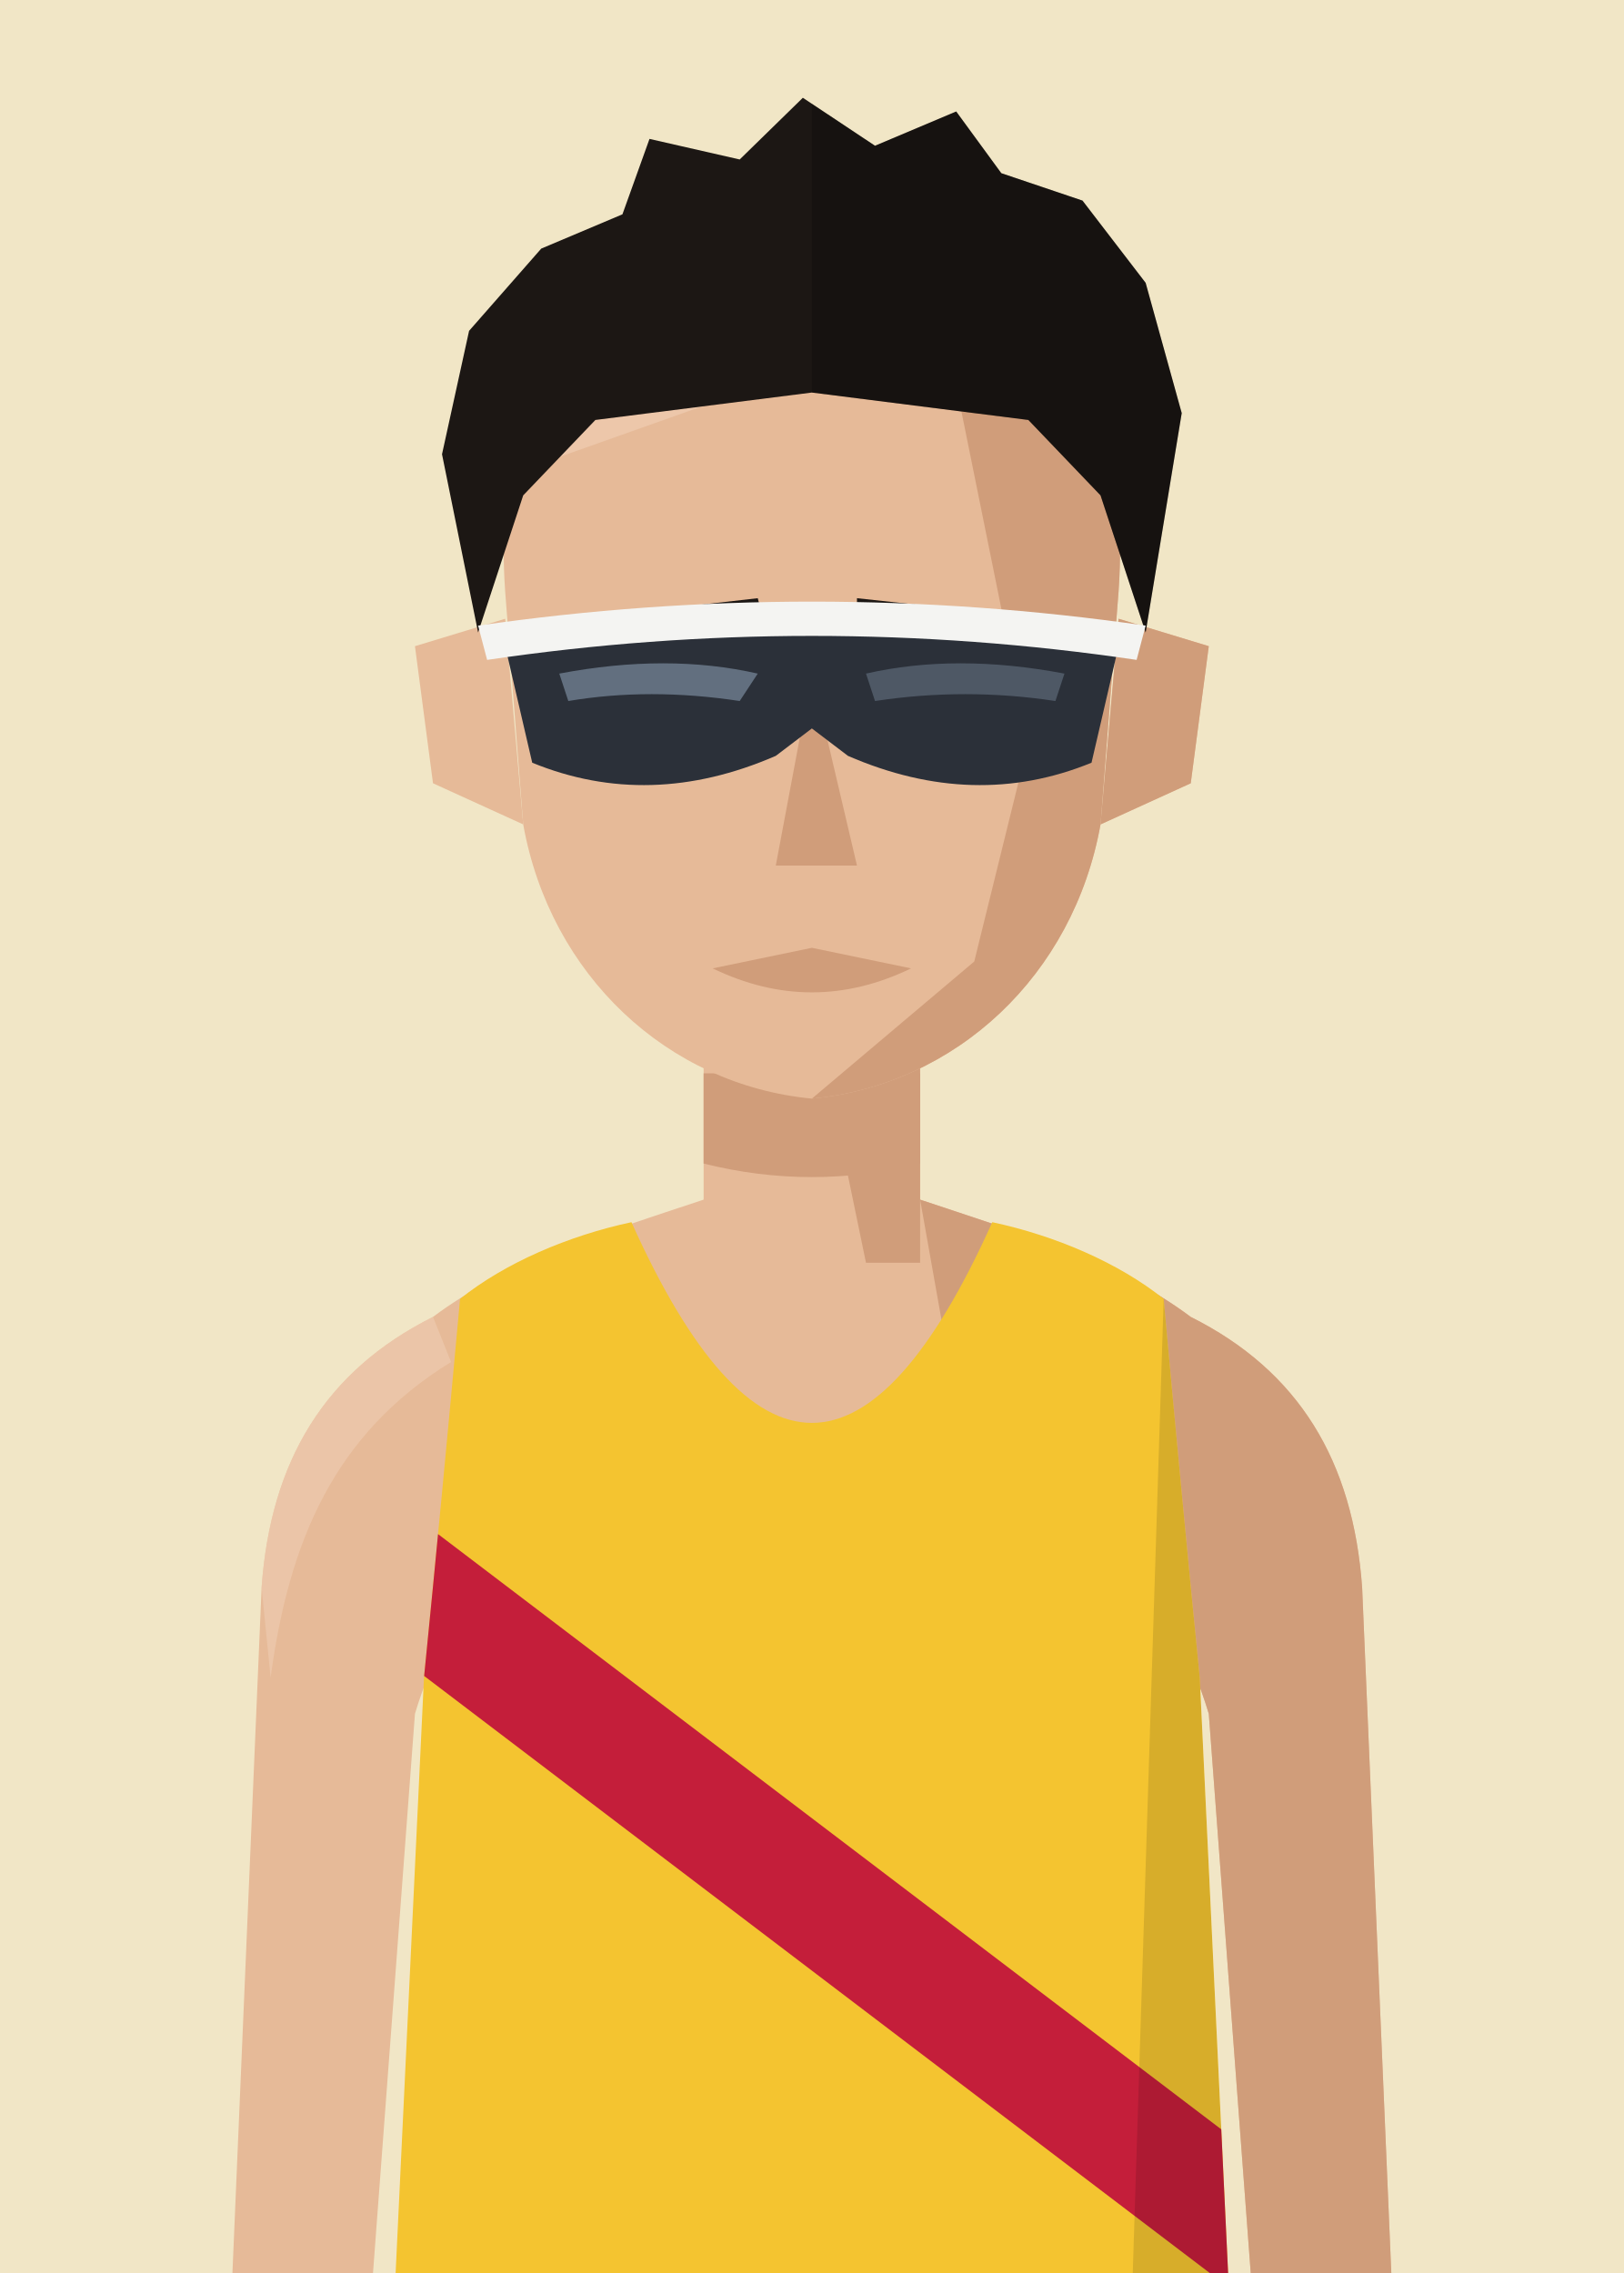
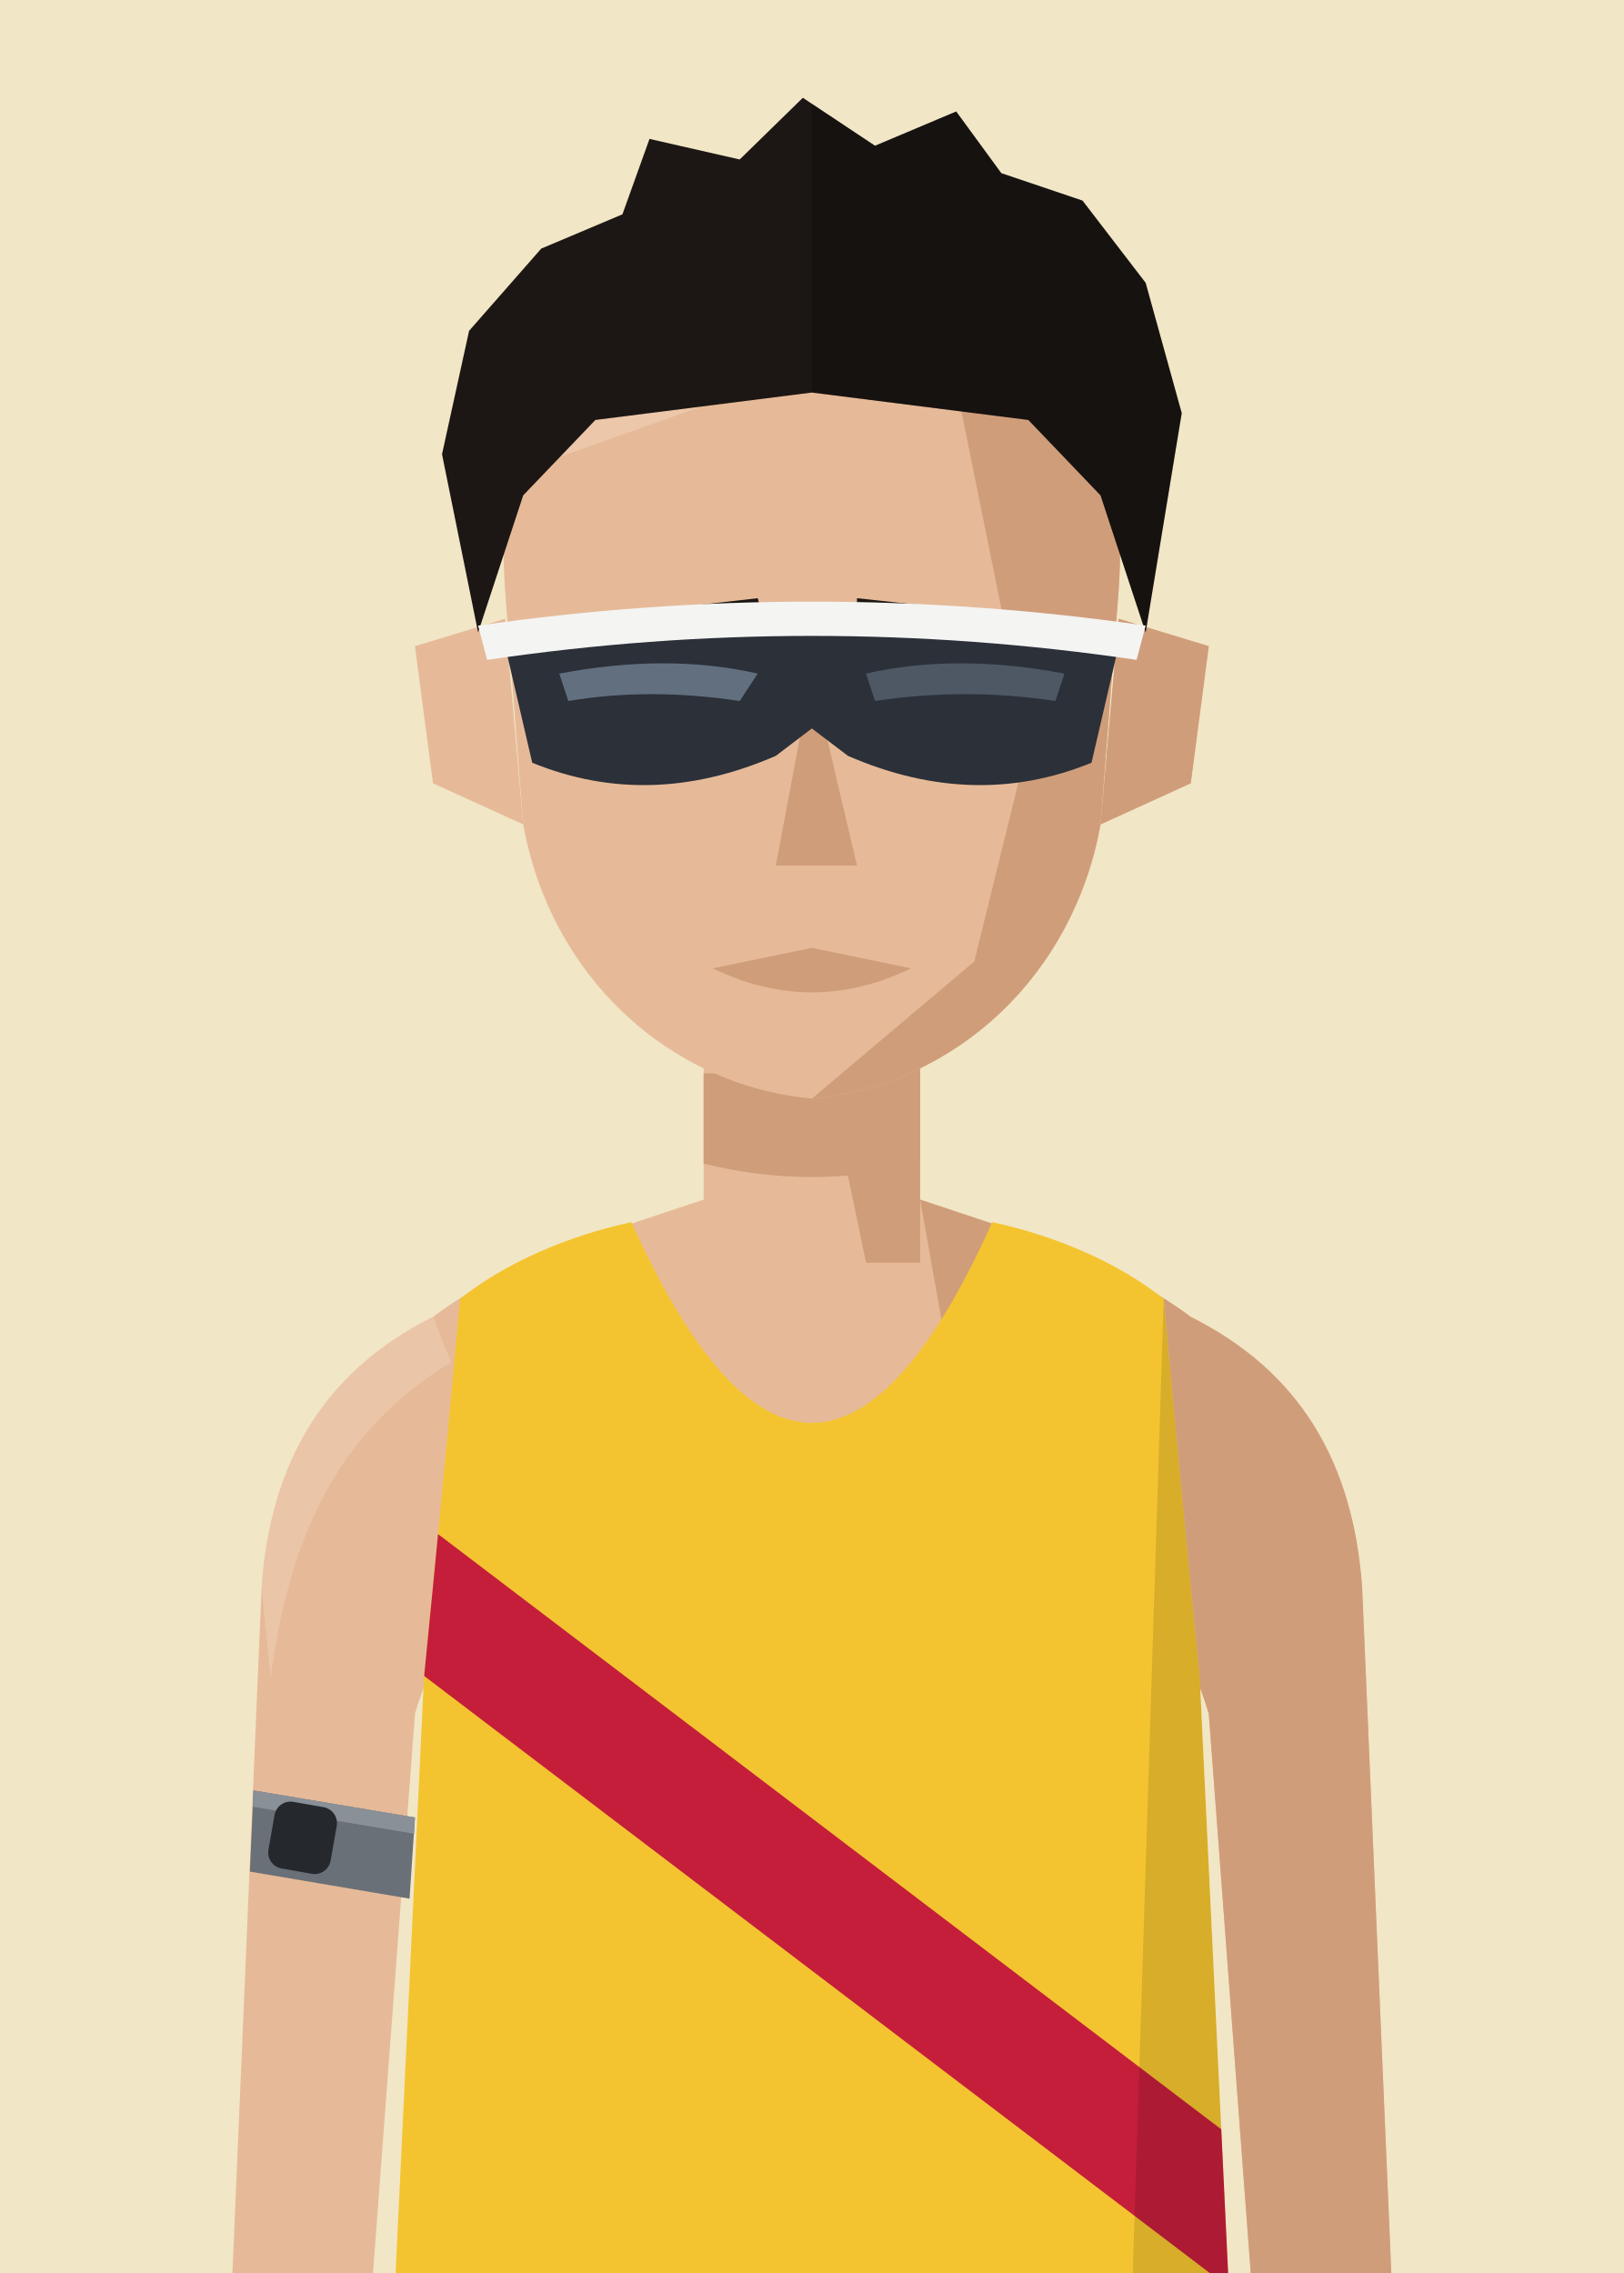
<svg xmlns="http://www.w3.org/2000/svg" viewBox="10 20 180 252">
  <defs>
    <clipPath id="vf">
      <path d="M53,330 L57,246 Q59,226 61,204 C66,200 73,197 80,195.5 Q100,240 120,195.5 C127,197 134,200 139,204 Q141,226 143,246 L147,330 Z" />
    </clipPath>
    <clipPath id="hf">
      <path d="M66,96 C64,58 80,40 100,40 C120,40 136,58 134,96 L132,130 C129,152 116,168 100,170 C84,168 71,152 68,130 Z" />
    </clipPath>
    <clipPath id="rf">
      <rect x="100" y="0" width="100" height="300" />
    </clipPath>
    <clipPath id="ef">
      <path d="M76,112 Q85,105 94,112 Q85,117 76,112 Z" />
      <path d="M106,112 Q115,105 124,112 Q115,117 106,112 Z" />
    </clipPath>
    <clipPath id="cf">
      <rect x="0" y="92" width="200" height="300" />
    </clipPath>
  </defs>
  <rect width="200" height="280" fill="#F1E6C6" />
  <g transform="translate(0,-40)">
    <rect x="88" y="171" width="24" height="37" fill="#E6BA98" />
    <path d="M88,193 C76,197 66,200 58,206 C46,212 40,222 39,236 L35,330 L50,330 L56,250 Q59,240 64,238 L136,238 Q141,240 144,250 L150,330 L165,330 L161,236 C160,222 154,212 142,206 C134,200 124,197 112,193" fill="#E6BA98" />
    <g fill="#D09D7A">
      <path d="M112,193 C124,197 134,200 142,206 C154,212 160,222 161,236 L165,330 L150,330 L144,250 Q141,240 136,238 L120,238 Z" />
      <path d="M58,206 C46,212 40,222 39,236 L40,246 C42,231 47,219 60,211 Z" fill="#EFCDB2" opacity=".6" />
      <polygon points="100,171 112,171 112,200 106,200" />
      <path d="M88,179 L112,179 L112,189 Q100,192 88,189 Z" />
    </g>
+     <path d="M38.1,258.5 L56,261.5 L55.4,270.5 L37.7,267.5 Z" fill="#6A7078" />
+     <path d="M38.1,258.5 L56,261.5 L55.9,263.3 L38,260.3 Z" fill="#8A9098" />
+     <rect x="40" y="260" width="7" height="7.5" rx="1.8" transform="rotate(10 43.5 264)" fill="#25282C" />
    <g transform="translate(0,83) scale(1,0.76) translate(0,-40)">
      <g fill="#E6BA98">
        <path d="M66,100 L56,104 L58,124 L68,130 Z" />
        <path d="M134,100 L144,104 L142,124 L132,130 Z" />
        <path d="M66,96 C64,58 80,40 100,40 C120,40 136,58 134,96 L132,130 C129,152 116,168 100,170 C84,168 71,152 68,130 Z" />
      </g>
      <path d="M134,100 L144,104 L142,124 L132,130 Z" fill="#D09D7A" />
      <g clip-path="url(#hf)">
        <polygon points="112,40 140,40 140,180 100,180 100,170 118,150 124,118 120,92" fill="#D09D7A" />
        <polygon points="60,40 100,40 90,68 60,82" fill="#EFCDB2" opacity=".7" />
      </g>
      <g fill="#1C1714">
        <polygon points="74,100 94,97 95,102 75,105" />
        <polygon points="105,97 126,100 125,105 105,102" />
      </g>
      <g fill="#E7DAD0">
        <path d="M76,112 Q85,105 94,112 Q85,117 76,112 Z" />
        <path d="M106,112 Q115,105 124,112 Q115,117 106,112 Z" />
      </g>
      <g clip-path="url(#ef)" fill="#1E1714">
        <circle cx="85" cy="111.5" r="3.8" />
        <circle cx="115" cy="111.5" r="3.8" />
      </g>
      <g fill="none" stroke="#1E1714" stroke-width="1.8" stroke-linecap="round">
        <path d="M76,112 Q85,105 94,112" />
        <path d="M106,112 Q115,105 124,112" />
      </g>
      <polygon points="100,108 105,136 96,136" fill="#D09D7A" />
      <path d="M89,151 L100,148 L111,151 Q100,158 89,151 Z" fill="#D09D7A" />
      <g fill="#1C1714">
        <path d="M63,102 L59,76 L62,58 L70,46 L79,41 L82,30 L92,33 L99,24 L107,31 L116,26 L121,35 L130,39 L137,51 L141,70 L137,102 L132,82 L124,71 L100,67 L76,71 L68,82 Z" />
        <g clip-path="url(#rf)" fill="#000" opacity=".22">
          <path d="M63,102 L59,76 L62,58 L70,46 L79,41 L82,30 L92,33 L99,24 L107,31 L116,26 L121,35 L130,39 L137,51 L141,70 L137,102 L132,82 L124,71 L100,67 L76,71 L68,82 Z" />
        </g>
      </g>
      <path d="M66,104 Q100,98 134,104 L131,121 Q118,128 104,120 L100,116 L96,120 Q82,128 69,121 Z" fill="#2B3039" />
      <path d="M72,108 Q84,105 94,108 L92,112 Q82,110 73,112 Z" fill="#8FA3B8" opacity=".55" />
      <path d="M106,108 Q116,105 128,108 L127,112 Q117,110 107,112 Z" fill="#8FA3B8" opacity=".35" />
      <path d="M63,101 Q100,94 137,101 L136,106 Q100,99 64,106 Z" fill="#F4F4F2" />
    </g>
    <g clip-path="url(#vf)">
      <path d="M53,330 L57,246 Q59,226 61,204 C66,200 73,197 80,195.5 Q100,240 120,195.5 C127,197 134,200 139,204 Q141,226 143,246 L147,330 Z" fill="#f4c430" />
      <g transform="matrix(6.2857 0 0 6.5 37.14 193)">
        <polygon points="0,3.2 0,5.8 20,20.5 20,17.9" fill="#c41e3a" />
      </g>
      <path d="M139,204 Q141,226 143,246 L147,330 L135,330 Z" fill="#000" opacity="0.12" />
    </g>
  </g>
</svg>
